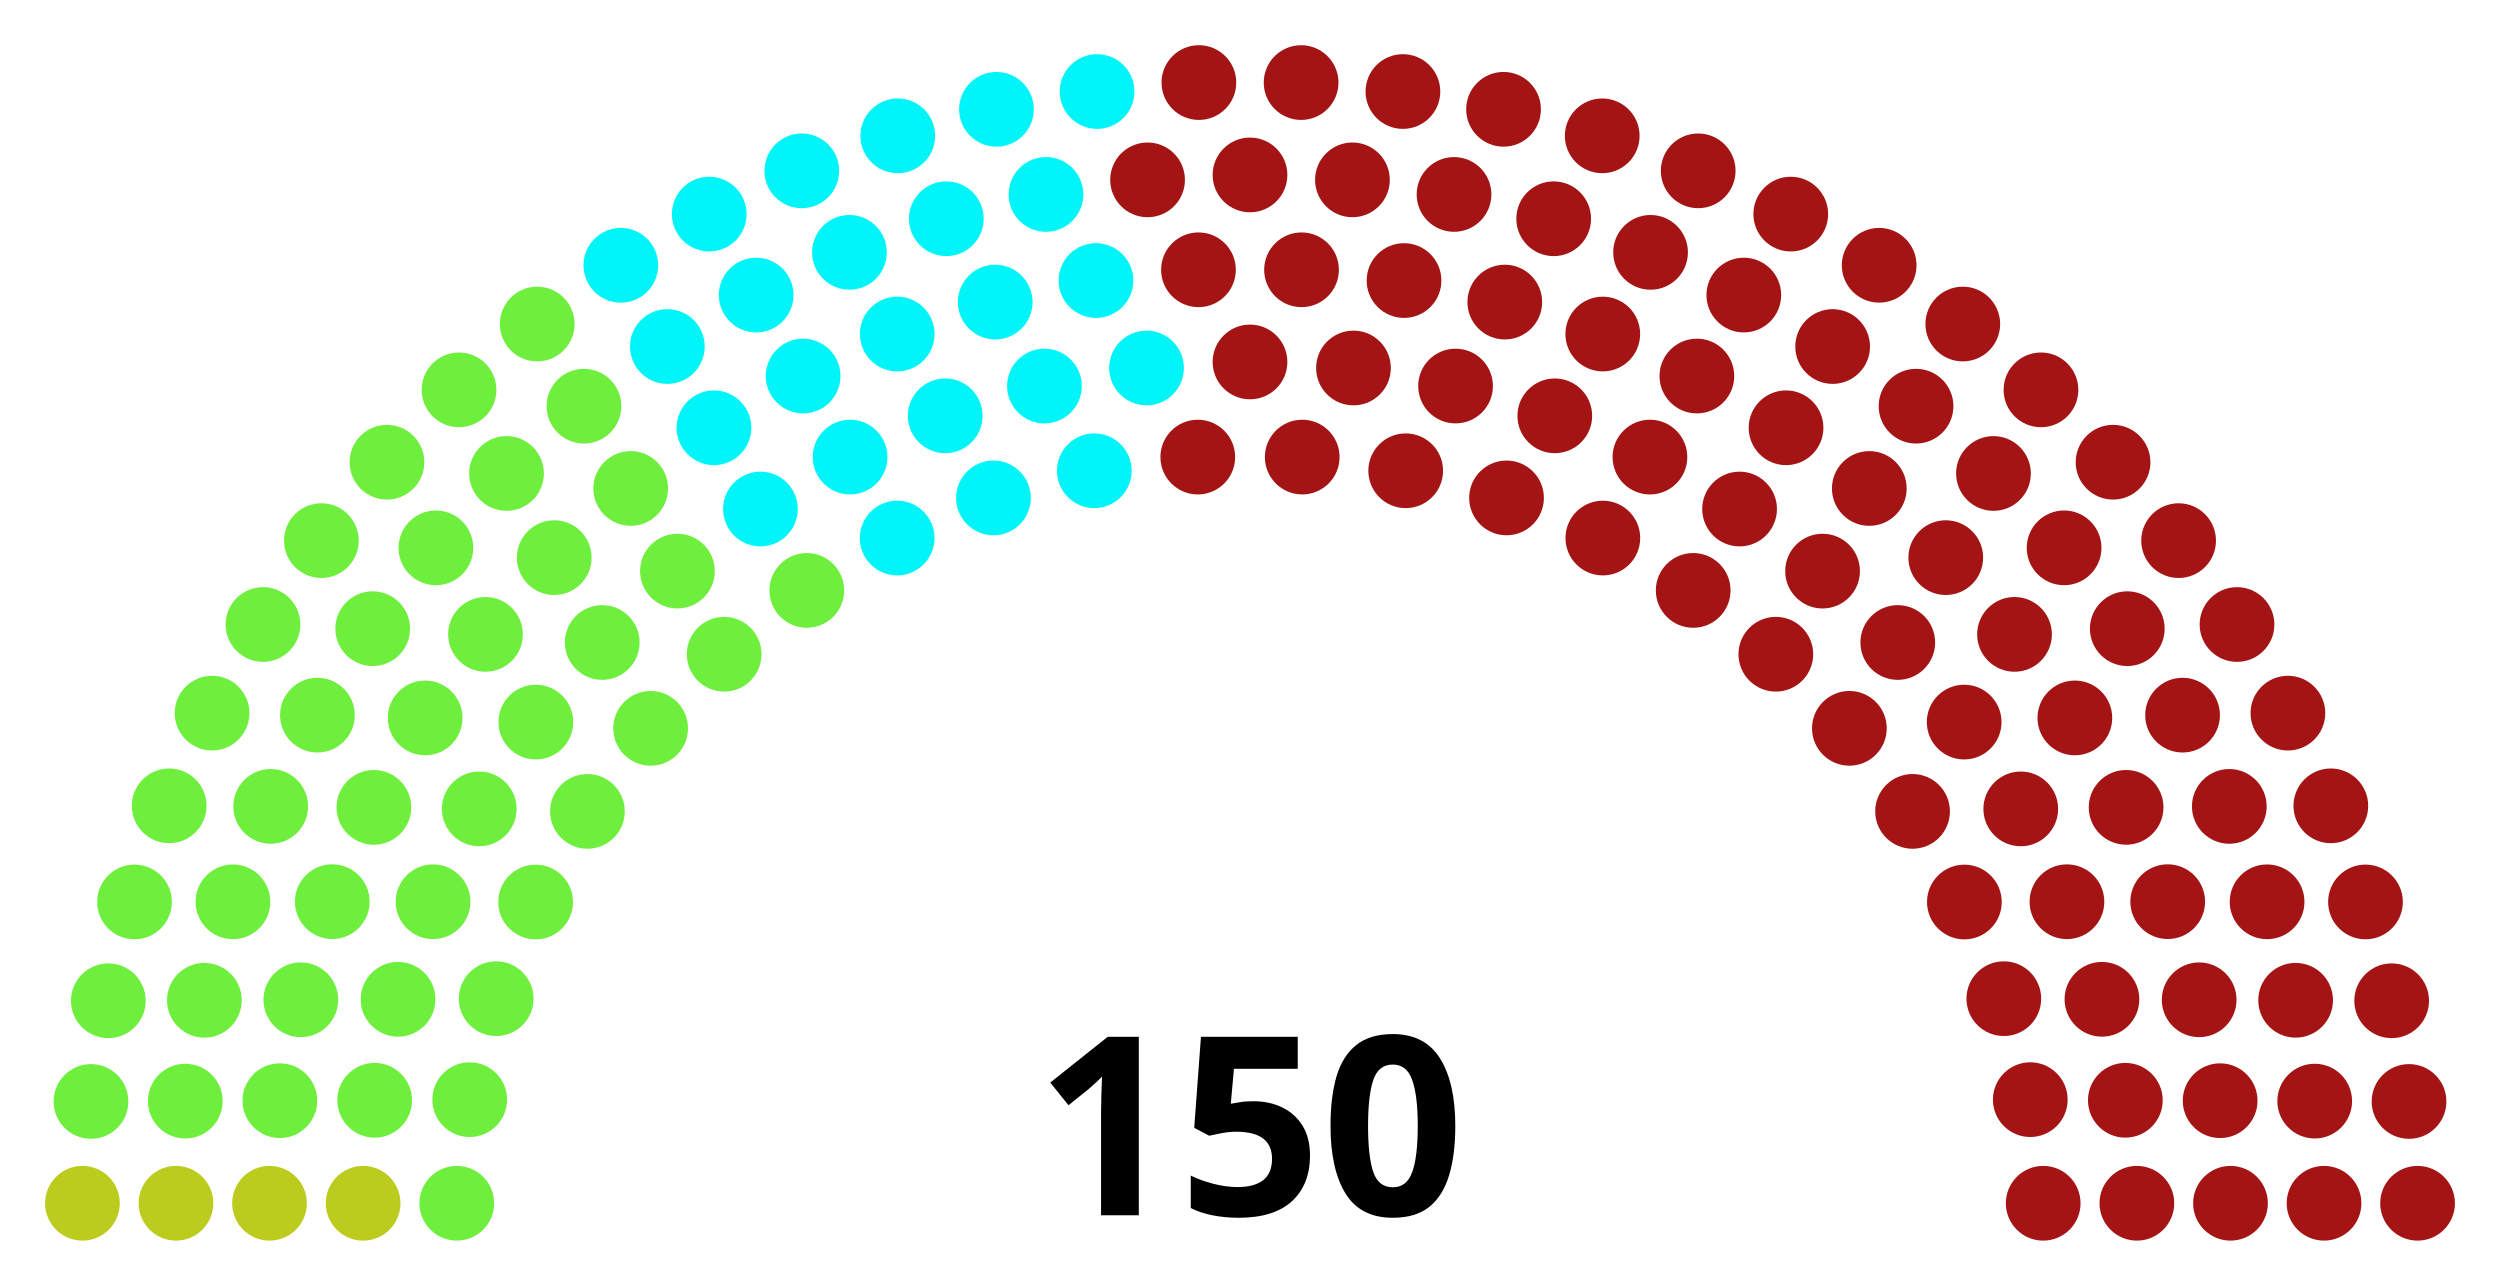
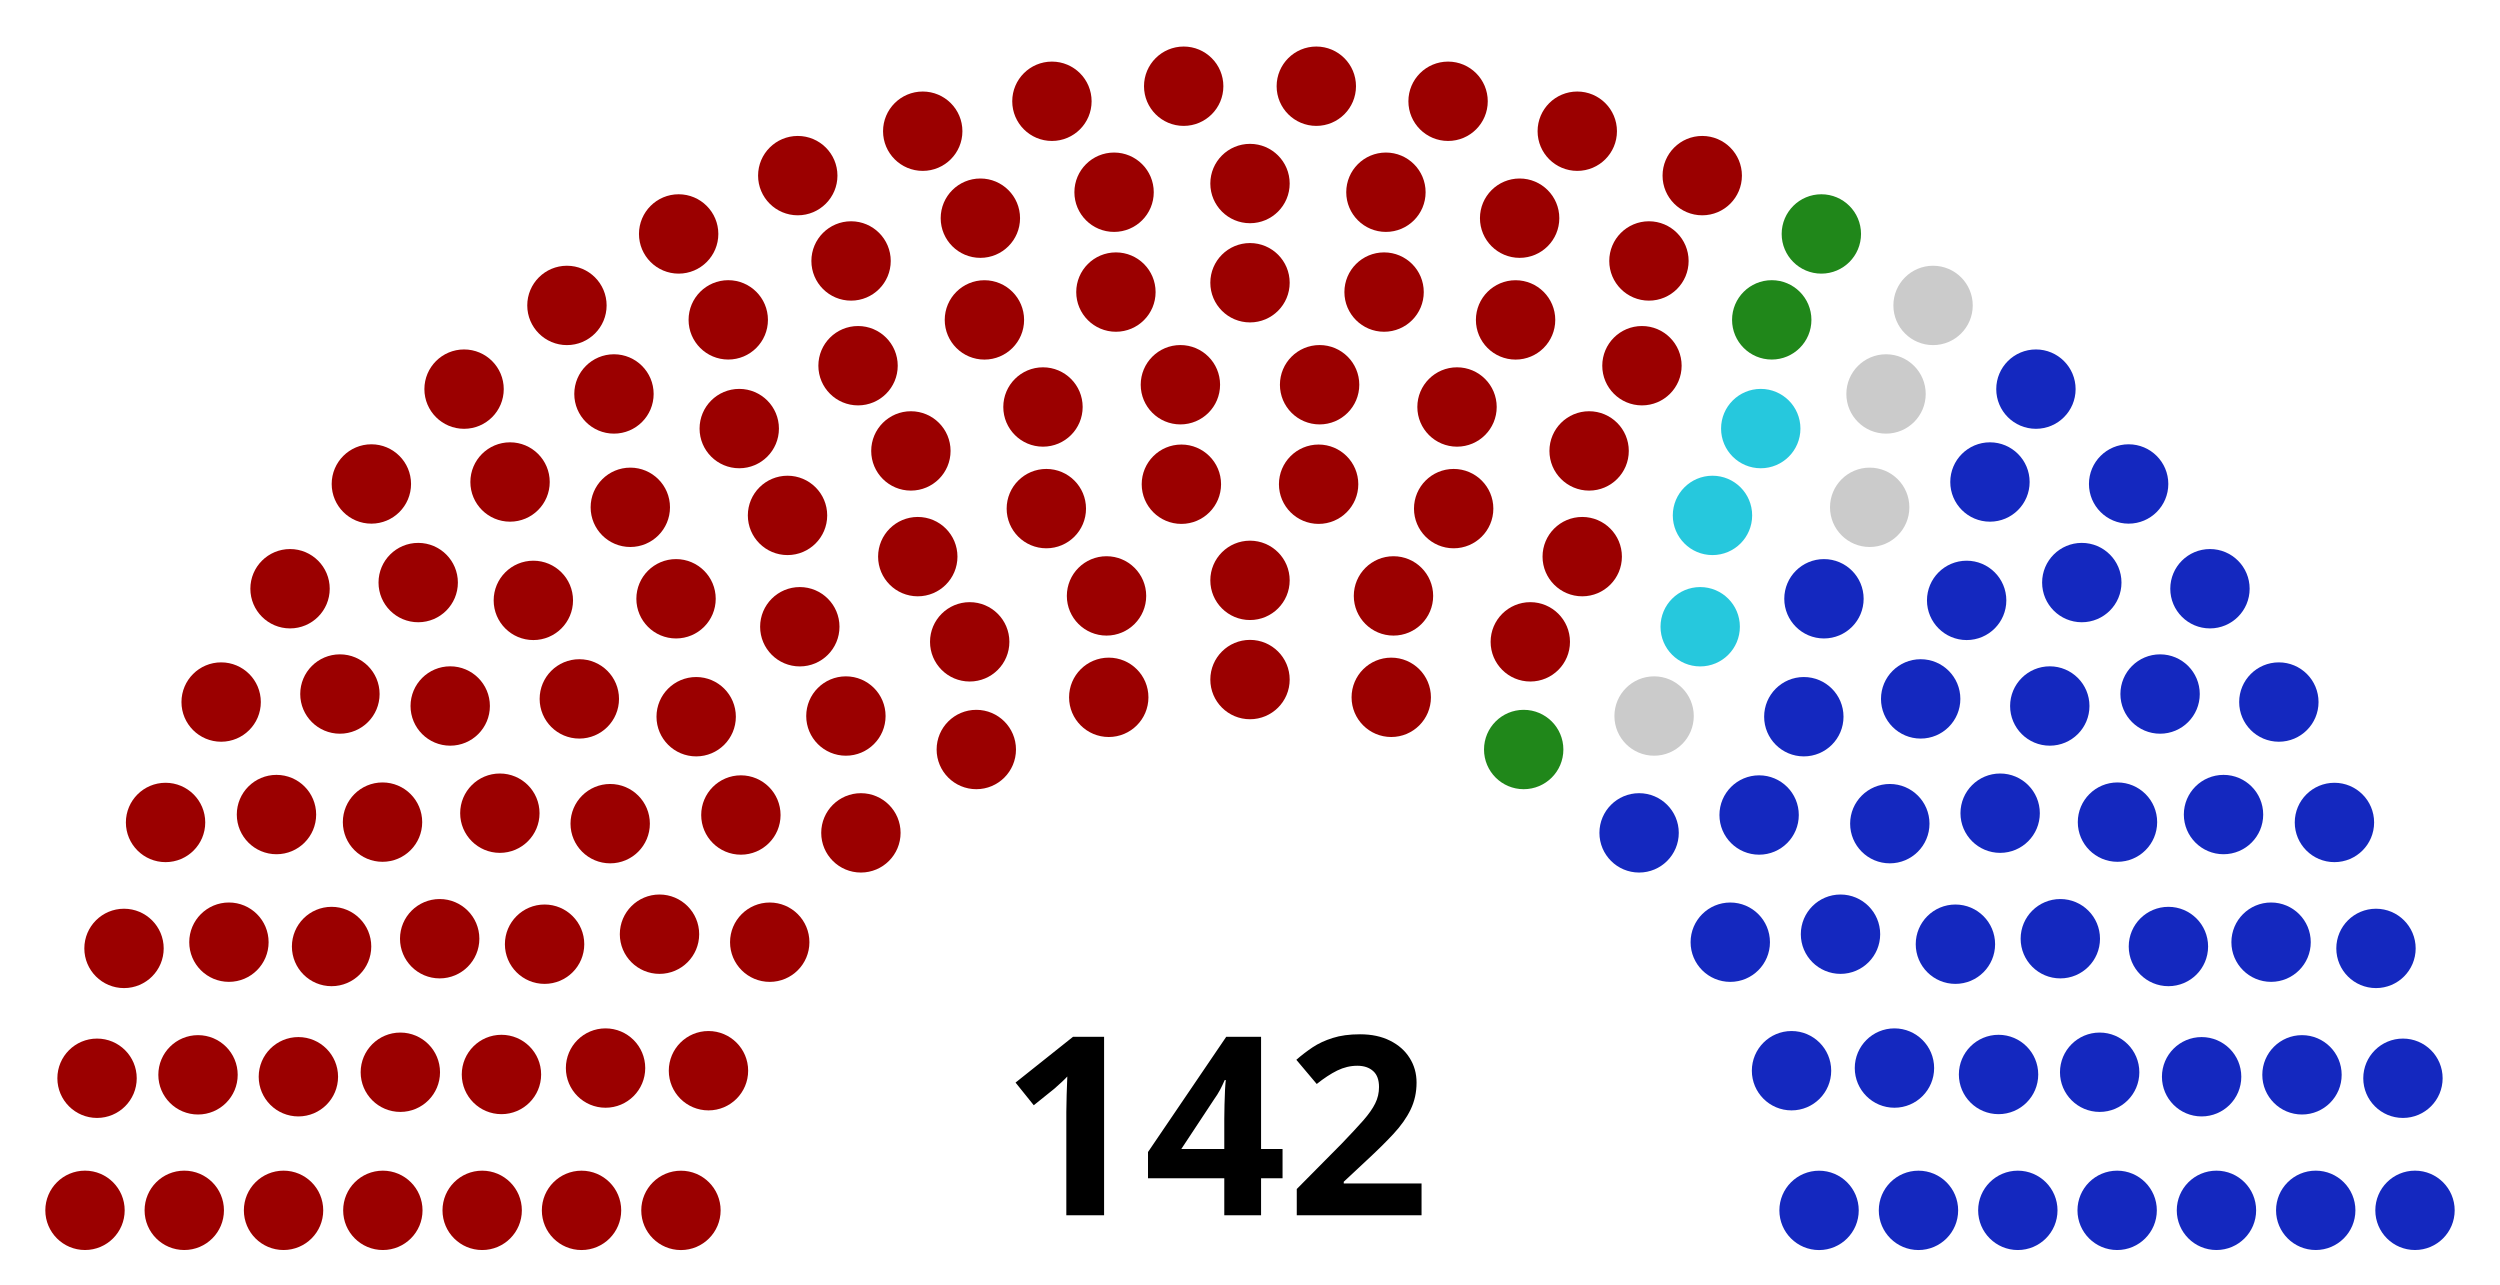
- <svg xmlns="http://www.w3.org/2000/svg" version="1.1" width="360.0" height="185.0">
-   <text x="180.0" y="175.0" style="font-size:36px;font-weight:bold;text-align:center;text-anchor:middle;font-family:sans-serif">150</text>
-   <g style="fill:#bccc1e" id="0---------------">
-     <circle cx="11.87" cy="173.27" r="5.38" />
-     <circle cx="25.34" cy="173.27" r="5.38" />
-     <circle cx="38.81" cy="173.27" r="5.38" />
-     <circle cx="52.29" cy="173.27" r="5.38" />
-   </g>
-   <g style="fill:#6fef3d" id="1------">
-     <circle cx="65.78" cy="173.27" r="5.38" />
-     <circle cx="13.10" cy="158.61" r="5.38" />
-     <circle cx="26.68" cy="158.56" r="5.38" />
-     <circle cx="40.30" cy="158.50" r="5.38" />
-     <circle cx="53.95" cy="158.44" r="5.38" />
-     <circle cx="67.64" cy="158.35" r="5.38" />
-     <circle cx="15.60" cy="144.11" r="5.38" />
-     <circle cx="29.43" cy="144.04" r="5.38" />
-     <circle cx="43.32" cy="143.97" r="5.38" />
-     <circle cx="57.32" cy="143.90" r="5.38" />
-     <circle cx="19.37" cy="129.88" r="5.38" />
-     <circle cx="71.45" cy="143.81" r="5.38" />
-     <circle cx="33.54" cy="129.86" r="5.38" />
-     <circle cx="47.85" cy="129.84" r="5.38" />
-     <circle cx="24.36" cy="116.04" r="5.38" />
-     <circle cx="62.36" cy="129.85" r="5.38" />
-     <circle cx="38.98" cy="116.12" r="5.38" />
-     <circle cx="77.13" cy="129.89" r="5.38" />
-     <circle cx="53.84" cy="116.26" r="5.38" />
-     <circle cx="30.54" cy="102.69" r="5.38" />
-     <circle cx="69.01" cy="116.48" r="5.38" />
-     <circle cx="45.71" cy="102.98" r="5.38" />
-     <circle cx="37.87" cy="89.93" r="5.38" />
-     <circle cx="61.22" cy="103.38" r="5.38" />
-     <circle cx="84.59" cy="116.84" r="5.38" />
-     <circle cx="53.67" cy="90.53" r="5.38" />
-     <circle cx="77.16" cy="103.98" r="5.38" />
-     <circle cx="46.28" cy="77.85" r="5.38" />
-     <circle cx="69.91" cy="91.35" r="5.38" />
-     <circle cx="62.77" cy="78.89" r="5.38" />
-     <circle cx="93.69" cy="104.88" r="5.38" />
-     <circle cx="55.72" cy="66.56" r="5.38" />
-     <circle cx="86.72" cy="92.52" r="5.38" />
-     <circle cx="79.81" cy="80.30" r="5.38" />
-     <circle cx="72.94" cy="68.18" r="5.38" />
-     <circle cx="66.10" cy="56.14" r="5.38" />
-     <circle cx="104.28" cy="94.21" r="5.38" />
-     <circle cx="97.55" cy="82.24" r="5.38" />
-     <circle cx="90.82" cy="70.34" r="5.38" />
-     <circle cx="84.09" cy="58.49" r="5.38" />
-     <circle cx="77.36" cy="46.66" r="5.38" />
-     <circle cx="116.18" cy="85.02" r="5.38" />
-   </g>
-   <g style="fill:#00f5f9" id="2------------------------------------------------">
-     <circle cx="109.50" cy="73.30" r="5.38" />
-     <circle cx="102.81" cy="61.60" r="5.38" />
-     <circle cx="96.10" cy="49.90" r="5.38" />
-     <circle cx="89.40" cy="38.20" r="5.38" />
-     <circle cx="102.13" cy="30.83" r="5.38" />
-     <circle cx="108.89" cy="42.49" r="5.38" />
-     <circle cx="115.65" cy="54.15" r="5.38" />
-     <circle cx="122.41" cy="65.82" r="5.38" />
-     <circle cx="129.19" cy="77.48" r="5.38" />
-     <circle cx="115.46" cy="24.60" r="5.38" />
-     <circle cx="122.32" cy="36.34" r="5.38" />
-     <circle cx="129.20" cy="48.10" r="5.38" />
-     <circle cx="136.11" cy="59.88" r="5.38" />
-     <circle cx="143.06" cy="71.70" r="5.38" />
-     <circle cx="129.28" cy="19.56" r="5.38" />
-     <circle cx="136.27" cy="31.50" r="5.38" />
-     <circle cx="143.31" cy="43.50" r="5.38" />
-     <circle cx="150.40" cy="55.59" r="5.38" />
-     <circle cx="143.49" cy="15.74" r="5.38" />
-     <circle cx="157.58" cy="67.79" r="5.38" />
-     <circle cx="150.62" cy="28.00" r="5.38" />
-     <circle cx="157.82" cy="40.40" r="5.38" />
-     <circle cx="157.98" cy="13.18" r="5.38" />
-     <circle cx="165.10" cy="52.99" r="5.38" />
-   </g>
-   <g style="fill:#a41414" id="3---------">
-     <circle cx="165.25" cy="25.90" r="5.38" />
-     <circle cx="172.48" cy="65.82" r="5.38" />
-     <circle cx="172.58" cy="38.85" r="5.38" />
-     <circle cx="172.64" cy="11.89" r="5.38" />
-     <circle cx="180.00" cy="52.12" r="5.38" />
-     <circle cx="180.00" cy="25.19" r="5.38" />
-     <circle cx="187.36" cy="11.89" r="5.38" />
-     <circle cx="187.42" cy="38.85" r="5.38" />
-     <circle cx="187.52" cy="65.82" r="5.38" />
-     <circle cx="194.75" cy="25.90" r="5.38" />
-     <circle cx="194.90" cy="52.99" r="5.38" />
-     <circle cx="202.02" cy="13.18" r="5.38" />
-     <circle cx="202.18" cy="40.40" r="5.38" />
-     <circle cx="209.38" cy="28.00" r="5.38" />
-     <circle cx="202.42" cy="67.79" r="5.38" />
-     <circle cx="216.51" cy="15.74" r="5.38" />
-     <circle cx="209.60" cy="55.59" r="5.38" />
-     <circle cx="216.69" cy="43.50" r="5.38" />
-     <circle cx="223.73" cy="31.50" r="5.38" />
-     <circle cx="230.72" cy="19.56" r="5.38" />
-     <circle cx="216.94" cy="71.70" r="5.38" />
-     <circle cx="223.89" cy="59.88" r="5.38" />
-     <circle cx="230.80" cy="48.10" r="5.38" />
-     <circle cx="237.68" cy="36.34" r="5.38" />
-     <circle cx="244.54" cy="24.60" r="5.38" />
-     <circle cx="230.81" cy="77.48" r="5.38" />
-     <circle cx="237.59" cy="65.82" r="5.38" />
-     <circle cx="244.35" cy="54.15" r="5.38" />
-     <circle cx="251.11" cy="42.49" r="5.38" />
-     <circle cx="257.87" cy="30.83" r="5.38" />
-     <circle cx="270.60" cy="38.20" r="5.38" />
-     <circle cx="263.90" cy="49.90" r="5.38" />
-     <circle cx="257.19" cy="61.60" r="5.38" />
-     <circle cx="250.50" cy="73.30" r="5.38" />
-     <circle cx="243.82" cy="85.02" r="5.38" />
-     <circle cx="282.64" cy="46.66" r="5.38" />
-     <circle cx="275.91" cy="58.49" r="5.38" />
-     <circle cx="269.18" cy="70.34" r="5.38" />
-     <circle cx="262.45" cy="82.24" r="5.38" />
-     <circle cx="255.72" cy="94.21" r="5.38" />
-     <circle cx="293.90" cy="56.14" r="5.38" />
-     <circle cx="287.06" cy="68.18" r="5.38" />
-     <circle cx="280.19" cy="80.30" r="5.38" />
-     <circle cx="273.28" cy="92.52" r="5.38" />
-     <circle cx="304.28" cy="66.56" r="5.38" />
-     <circle cx="266.31" cy="104.88" r="5.38" />
-     <circle cx="297.23" cy="78.89" r="5.38" />
-     <circle cx="290.09" cy="91.35" r="5.38" />
-     <circle cx="313.72" cy="77.85" r="5.38" />
-     <circle cx="282.84" cy="103.98" r="5.38" />
-     <circle cx="306.33" cy="90.53" r="5.38" />
-     <circle cx="275.41" cy="116.84" r="5.38" />
-     <circle cx="298.78" cy="103.38" r="5.38" />
-     <circle cx="322.13" cy="89.93" r="5.38" />
-     <circle cx="314.29" cy="102.98" r="5.38" />
-     <circle cx="290.99" cy="116.48" r="5.38" />
-     <circle cx="329.46" cy="102.69" r="5.38" />
-     <circle cx="306.16" cy="116.26" r="5.38" />
-     <circle cx="282.87" cy="129.89" r="5.38" />
-     <circle cx="321.02" cy="116.12" r="5.38" />
-     <circle cx="297.64" cy="129.85" r="5.38" />
-     <circle cx="335.64" cy="116.04" r="5.38" />
-     <circle cx="312.15" cy="129.84" r="5.38" />
-     <circle cx="326.46" cy="129.86" r="5.38" />
-     <circle cx="288.55" cy="143.81" r="5.38" />
-     <circle cx="340.63" cy="129.88" r="5.38" />
-     <circle cx="302.68" cy="143.90" r="5.38" />
-     <circle cx="316.68" cy="143.97" r="5.38" />
-     <circle cx="330.57" cy="144.04" r="5.38" />
-     <circle cx="344.40" cy="144.11" r="5.38" />
-     <circle cx="292.36" cy="158.35" r="5.38" />
-     <circle cx="306.05" cy="158.44" r="5.38" />
-     <circle cx="319.70" cy="158.50" r="5.38" />
-     <circle cx="333.32" cy="158.56" r="5.38" />
-     <circle cx="346.90" cy="158.61" r="5.38" />
-     <circle cx="294.22" cy="173.27" r="5.38" />
-     <circle cx="307.71" cy="173.27" r="5.38" />
-     <circle cx="321.19" cy="173.27" r="5.38" />
-     <circle cx="334.66" cy="173.27" r="5.38" />
-     <circle cx="348.13" cy="173.27" r="5.38" />
+ <svg xmlns="http://www.w3.org/2000/svg" version="1.1" viewBox="0 0 360 185">
+   <g>
+     <text x="175" y="175" style="font-size:36px;font-weight:bold;text-align:center;text-anchor:middle;font-family:sans-serif;">
+                 142
+             </text>
+     <g style="fill: #9B0000;                      stroke-width: 0;                      stroke: #690000;" id="-_0">
+       <circle cx="12.24" cy="174.288" r="5.714" />
+       <circle cx="26.535" cy="174.288" r="5.714" />
+       <circle cx="40.831" cy="174.289" r="5.714" />
+       <circle cx="55.13" cy="174.29" r="5.714" />
+       <circle cx="69.433" cy="174.291" r="5.714" />
+       <circle cx="83.74" cy="174.292" r="5.714" />
+       <circle cx="98.056" cy="174.295" r="5.714" />
+       <circle cx="13.975" cy="155.269" r="5.714" />
+       <circle cx="28.514" cy="154.775" r="5.714" />
+       <circle cx="42.967" cy="155.052" r="5.714" />
+       <circle cx="57.649" cy="154.403" r="5.714" />
+       <circle cx="72.209" cy="154.725" r="5.714" />
+       <circle cx="17.858" cy="136.571" r="5.714" />
+       <circle cx="87.199" cy="153.8" r="5.714" />
+       <circle cx="32.965" cy="135.674" r="5.714" />
+       <circle cx="47.748" cy="136.297" r="5.714" />
+       <circle cx="102.02" cy="154.182" r="5.714" />
+       <circle cx="63.314" cy="135.175" r="5.714" />
+       <circle cx="23.841" cy="118.434" r="5.714" />
+       <circle cx="78.42" cy="135.965" r="5.714" />
+       <circle cx="39.813" cy="117.296" r="5.714" />
+       <circle cx="55.083" cy="118.386" r="5.714" />
+       <circle cx="31.845" cy="101.095" r="5.714" />
+       <circle cx="94.968" cy="134.524" r="5.714" />
+       <circle cx="71.979" cy="117.099" r="5.714" />
+       <circle cx="48.948" cy="99.94" r="5.714" />
+       <circle cx="110.841" cy="135.677" r="5.714" />
+       <circle cx="87.867" cy="118.607" r="5.714" />
+       <circle cx="64.831" cy="101.664" r="5.714" />
+       <circle cx="41.766" cy="84.777" r="5.714" />
+       <circle cx="60.221" cy="83.89" r="5.714" />
+       <circle cx="83.423" cy="100.641" r="5.714" />
+       <circle cx="106.687" cy="117.361" r="5.714" />
+       <circle cx="53.477" cy="69.692" r="5.714" />
+       <circle cx="76.802" cy="86.455" r="5.714" />
+       <circle cx="100.249" cy="103.206" r="5.714" />
+       <circle cx="73.447" cy="69.408" r="5.714" />
+       <circle cx="123.97" cy="119.933" r="5.714" />
+       <circle cx="66.826" cy="56.034" r="5.714" />
+       <circle cx="97.35" cy="86.224" r="5.714" />
+       <circle cx="90.765" cy="73.053" r="5.714" />
+       <circle cx="121.81" cy="103.108" r="5.714" />
+       <circle cx="88.411" cy="56.729" r="5.714" />
+       <circle cx="81.639" cy="43.981" r="5.714" />
+       <circle cx="115.172" cy="90.251" r="5.714" />
+       <circle cx="113.403" cy="74.218" r="5.714" />
+       <circle cx="106.452" cy="61.715" r="5.714" />
+       <circle cx="97.726" cy="33.689" r="5.714" />
+       <circle cx="104.869" cy="46.061" r="5.714" />
+       <circle cx="140.588" cy="107.93" r="5.714" />
+       <circle cx="132.16" cy="80.155" r="5.714" />
+       <circle cx="139.637" cy="92.425" r="5.714" />
+       <circle cx="123.559" cy="52.662" r="5.714" />
+       <circle cx="131.168" cy="64.933" r="5.714" />
+       <circle cx="114.878" cy="25.29" r="5.714" />
+       <circle cx="122.553" cy="37.578" r="5.714" />
+       <circle cx="132.873" cy="18.894" r="5.714" />
+       <circle cx="141.756" cy="46.067" r="5.714" />
+       <circle cx="150.672" cy="73.241" r="5.714" />
+       <circle cx="141.173" cy="31.418" r="5.714" />
+       <circle cx="159.66" cy="100.415" r="5.714" />
+       <circle cx="150.189" cy="58.607" r="5.714" />
+       <circle cx="159.339" cy="85.811" r="5.714" />
+       <circle cx="151.477" cy="14.584" r="5.714" />
+       <circle cx="160.692" cy="42.059" r="5.714" />
+       <circle cx="160.427" cy="27.681" r="5.714" />
+       <circle cx="170.119" cy="69.728" r="5.714" />
+       <circle cx="169.977" cy="55.402" r="5.714" />
+       <circle cx="170.451" cy="12.415" r="5.714" />
+       <circle cx="180" cy="40.714" r="5.714" />
+       <circle cx="180" cy="83.571" r="5.714" />
+       <circle cx="180" cy="97.857" r="5.714" />
+       <circle cx="180" cy="26.429" r="5.714" />
+       <circle cx="189.549" cy="12.415" r="5.714" />
+       <circle cx="190.023" cy="55.402" r="5.714" />
+       <circle cx="189.881" cy="69.728" r="5.714" />
+       <circle cx="199.573" cy="27.681" r="5.714" />
+       <circle cx="199.308" cy="42.059" r="5.714" />
+       <circle cx="208.523" cy="14.584" r="5.714" />
+       <circle cx="200.661" cy="85.811" r="5.714" />
+       <circle cx="209.811" cy="58.607" r="5.714" />
+       <circle cx="200.34" cy="100.415" r="5.714" />
+       <circle cx="218.827" cy="31.418" r="5.714" />
+       <circle cx="209.328" cy="73.241" r="5.714" />
+       <circle cx="218.244" cy="46.067" r="5.714" />
+       <circle cx="227.127" cy="18.894" r="5.714" />
+       <circle cx="237.447" cy="37.578" r="5.714" />
+       <circle cx="245.122" cy="25.29" r="5.714" />
+       <circle cx="228.832" cy="64.933" r="5.714" />
+       <circle cx="236.441" cy="52.662" r="5.714" />
+       <circle cx="220.363" cy="92.425" r="5.714" />
+       <circle cx="227.84" cy="80.155" r="5.714" />
+     </g>
+     <g style="fill: #20871A;                      stroke-width: 0;                      stroke: #000000;" id="-_1">
+       <circle cx="219.412" cy="107.93" r="5.714" />
+       <circle cx="255.131" cy="46.061" r="5.714" />
+       <circle cx="262.274" cy="33.689" r="5.714" />
+     </g>
+     <g style="fill: #26C8DD;                      stroke-width: 0;                      stroke: #000000;" id="-_2">
+       <circle cx="253.548" cy="61.715" r="5.714" />
+       <circle cx="246.597" cy="74.218" r="5.714" />
+       <circle cx="244.828" cy="90.251" r="5.714" />
+     </g>
+     <g style="fill: #CBCBCB;                      stroke-width: 0;                      stroke: #000000;" id="-_3">
+       <circle cx="278.361" cy="43.981" r="5.714" />
+       <circle cx="271.589" cy="56.729" r="5.714" />
+       <circle cx="238.19" cy="103.108" r="5.714" />
+       <circle cx="269.235" cy="73.053" r="5.714" />
+     </g>
+     <g style="fill: #1428BF;                      stroke-width: 0;                      stroke: #000000;" id="-_4">
+       <circle cx="262.65" cy="86.224" r="5.714" />
+       <circle cx="293.174" cy="56.034" r="5.714" />
+       <circle cx="236.03" cy="119.933" r="5.714" />
+       <circle cx="286.553" cy="69.408" r="5.714" />
+       <circle cx="259.751" cy="103.206" r="5.714" />
+       <circle cx="283.198" cy="86.455" r="5.714" />
+       <circle cx="306.523" cy="69.692" r="5.714" />
+       <circle cx="253.313" cy="117.361" r="5.714" />
+       <circle cx="276.577" cy="100.641" r="5.714" />
+       <circle cx="299.779" cy="83.89" r="5.714" />
+       <circle cx="318.234" cy="84.777" r="5.714" />
+       <circle cx="295.169" cy="101.664" r="5.714" />
+       <circle cx="272.133" cy="118.607" r="5.714" />
+       <circle cx="249.159" cy="135.677" r="5.714" />
+       <circle cx="311.052" cy="99.94" r="5.714" />
+       <circle cx="288.021" cy="117.099" r="5.714" />
+       <circle cx="265.032" cy="134.524" r="5.714" />
+       <circle cx="328.155" cy="101.095" r="5.714" />
+       <circle cx="304.917" cy="118.386" r="5.714" />
+       <circle cx="320.187" cy="117.296" r="5.714" />
+       <circle cx="281.58" cy="135.965" r="5.714" />
+       <circle cx="336.159" cy="118.434" r="5.714" />
+       <circle cx="296.686" cy="135.175" r="5.714" />
+       <circle cx="257.98" cy="154.182" r="5.714" />
+       <circle cx="312.252" cy="136.297" r="5.714" />
+       <circle cx="327.035" cy="135.674" r="5.714" />
+       <circle cx="272.801" cy="153.8" r="5.714" />
+       <circle cx="342.142" cy="136.571" r="5.714" />
+       <circle cx="287.791" cy="154.725" r="5.714" />
+       <circle cx="302.351" cy="154.403" r="5.714" />
+       <circle cx="317.033" cy="155.052" r="5.714" />
+       <circle cx="331.486" cy="154.775" r="5.714" />
+       <circle cx="346.025" cy="155.269" r="5.714" />
+       <circle cx="261.944" cy="174.295" r="5.714" />
+       <circle cx="276.26" cy="174.292" r="5.714" />
+       <circle cx="290.567" cy="174.291" r="5.714" />
+       <circle cx="304.87" cy="174.29" r="5.714" />
+       <circle cx="319.169" cy="174.289" r="5.714" />
+       <circle cx="333.465" cy="174.288" r="5.714" />
+       <circle cx="347.76" cy="174.288" r="5.714" />
+     </g>
  </g>
</svg>
